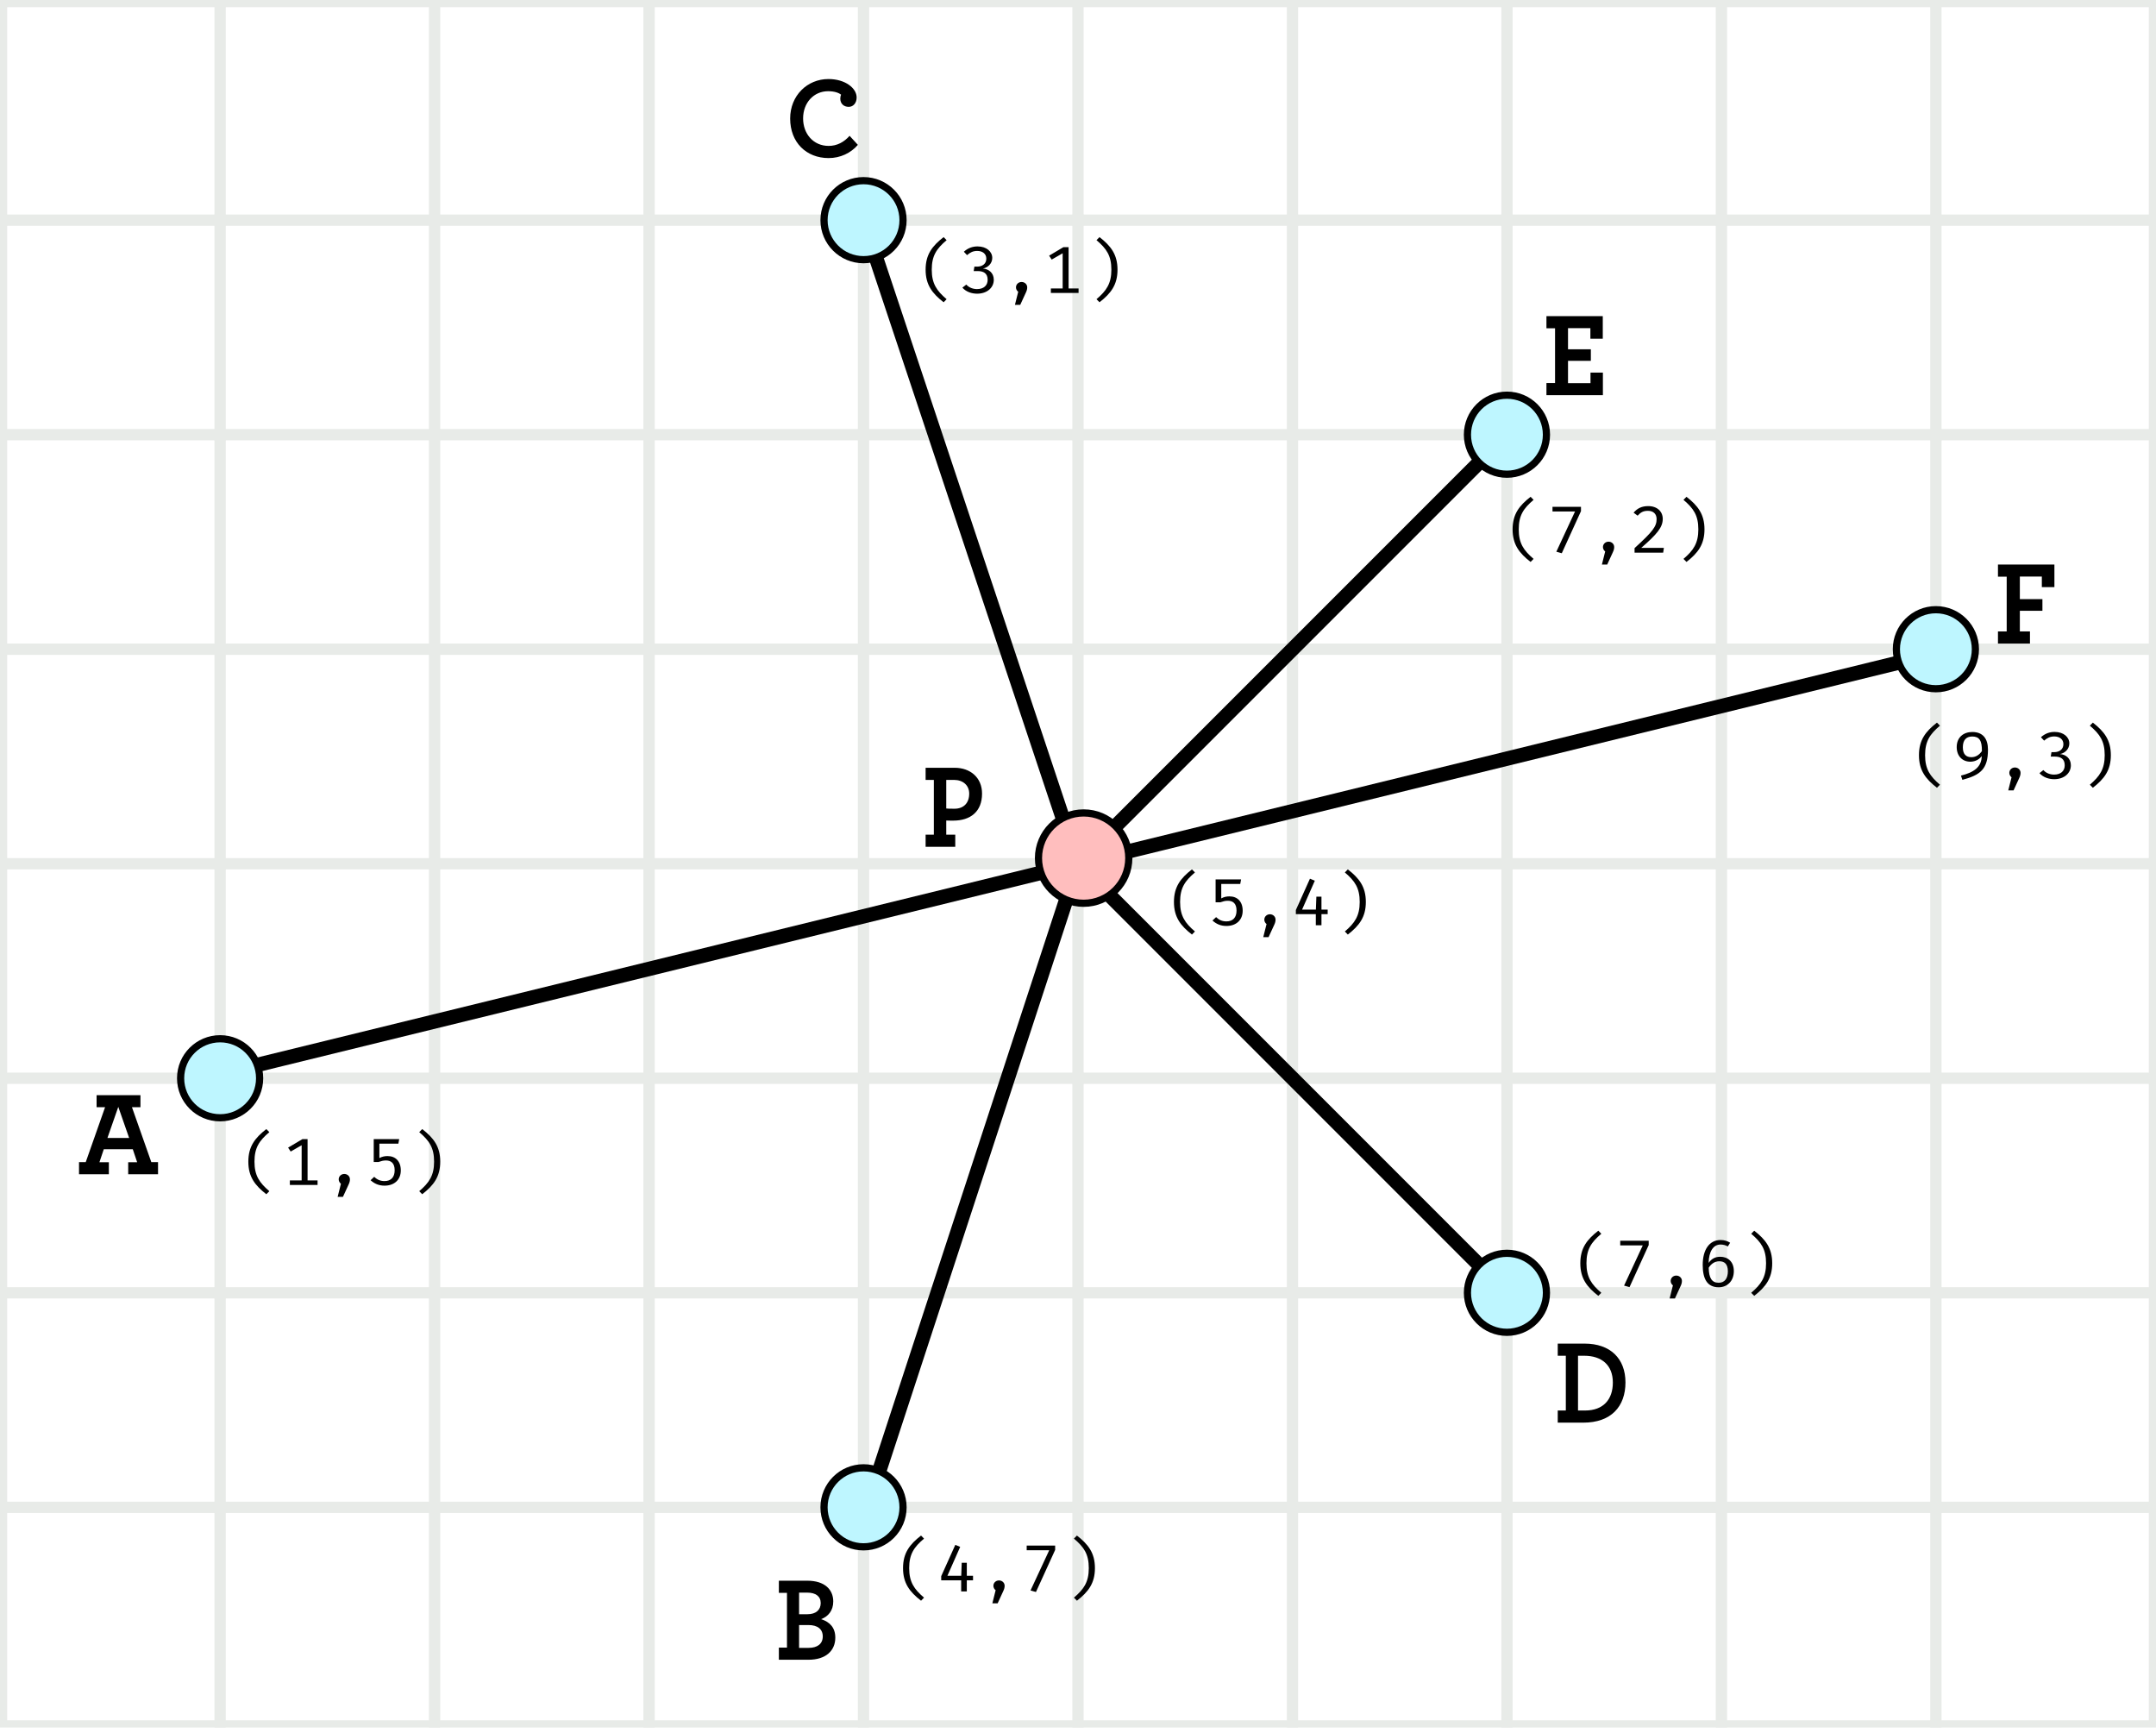
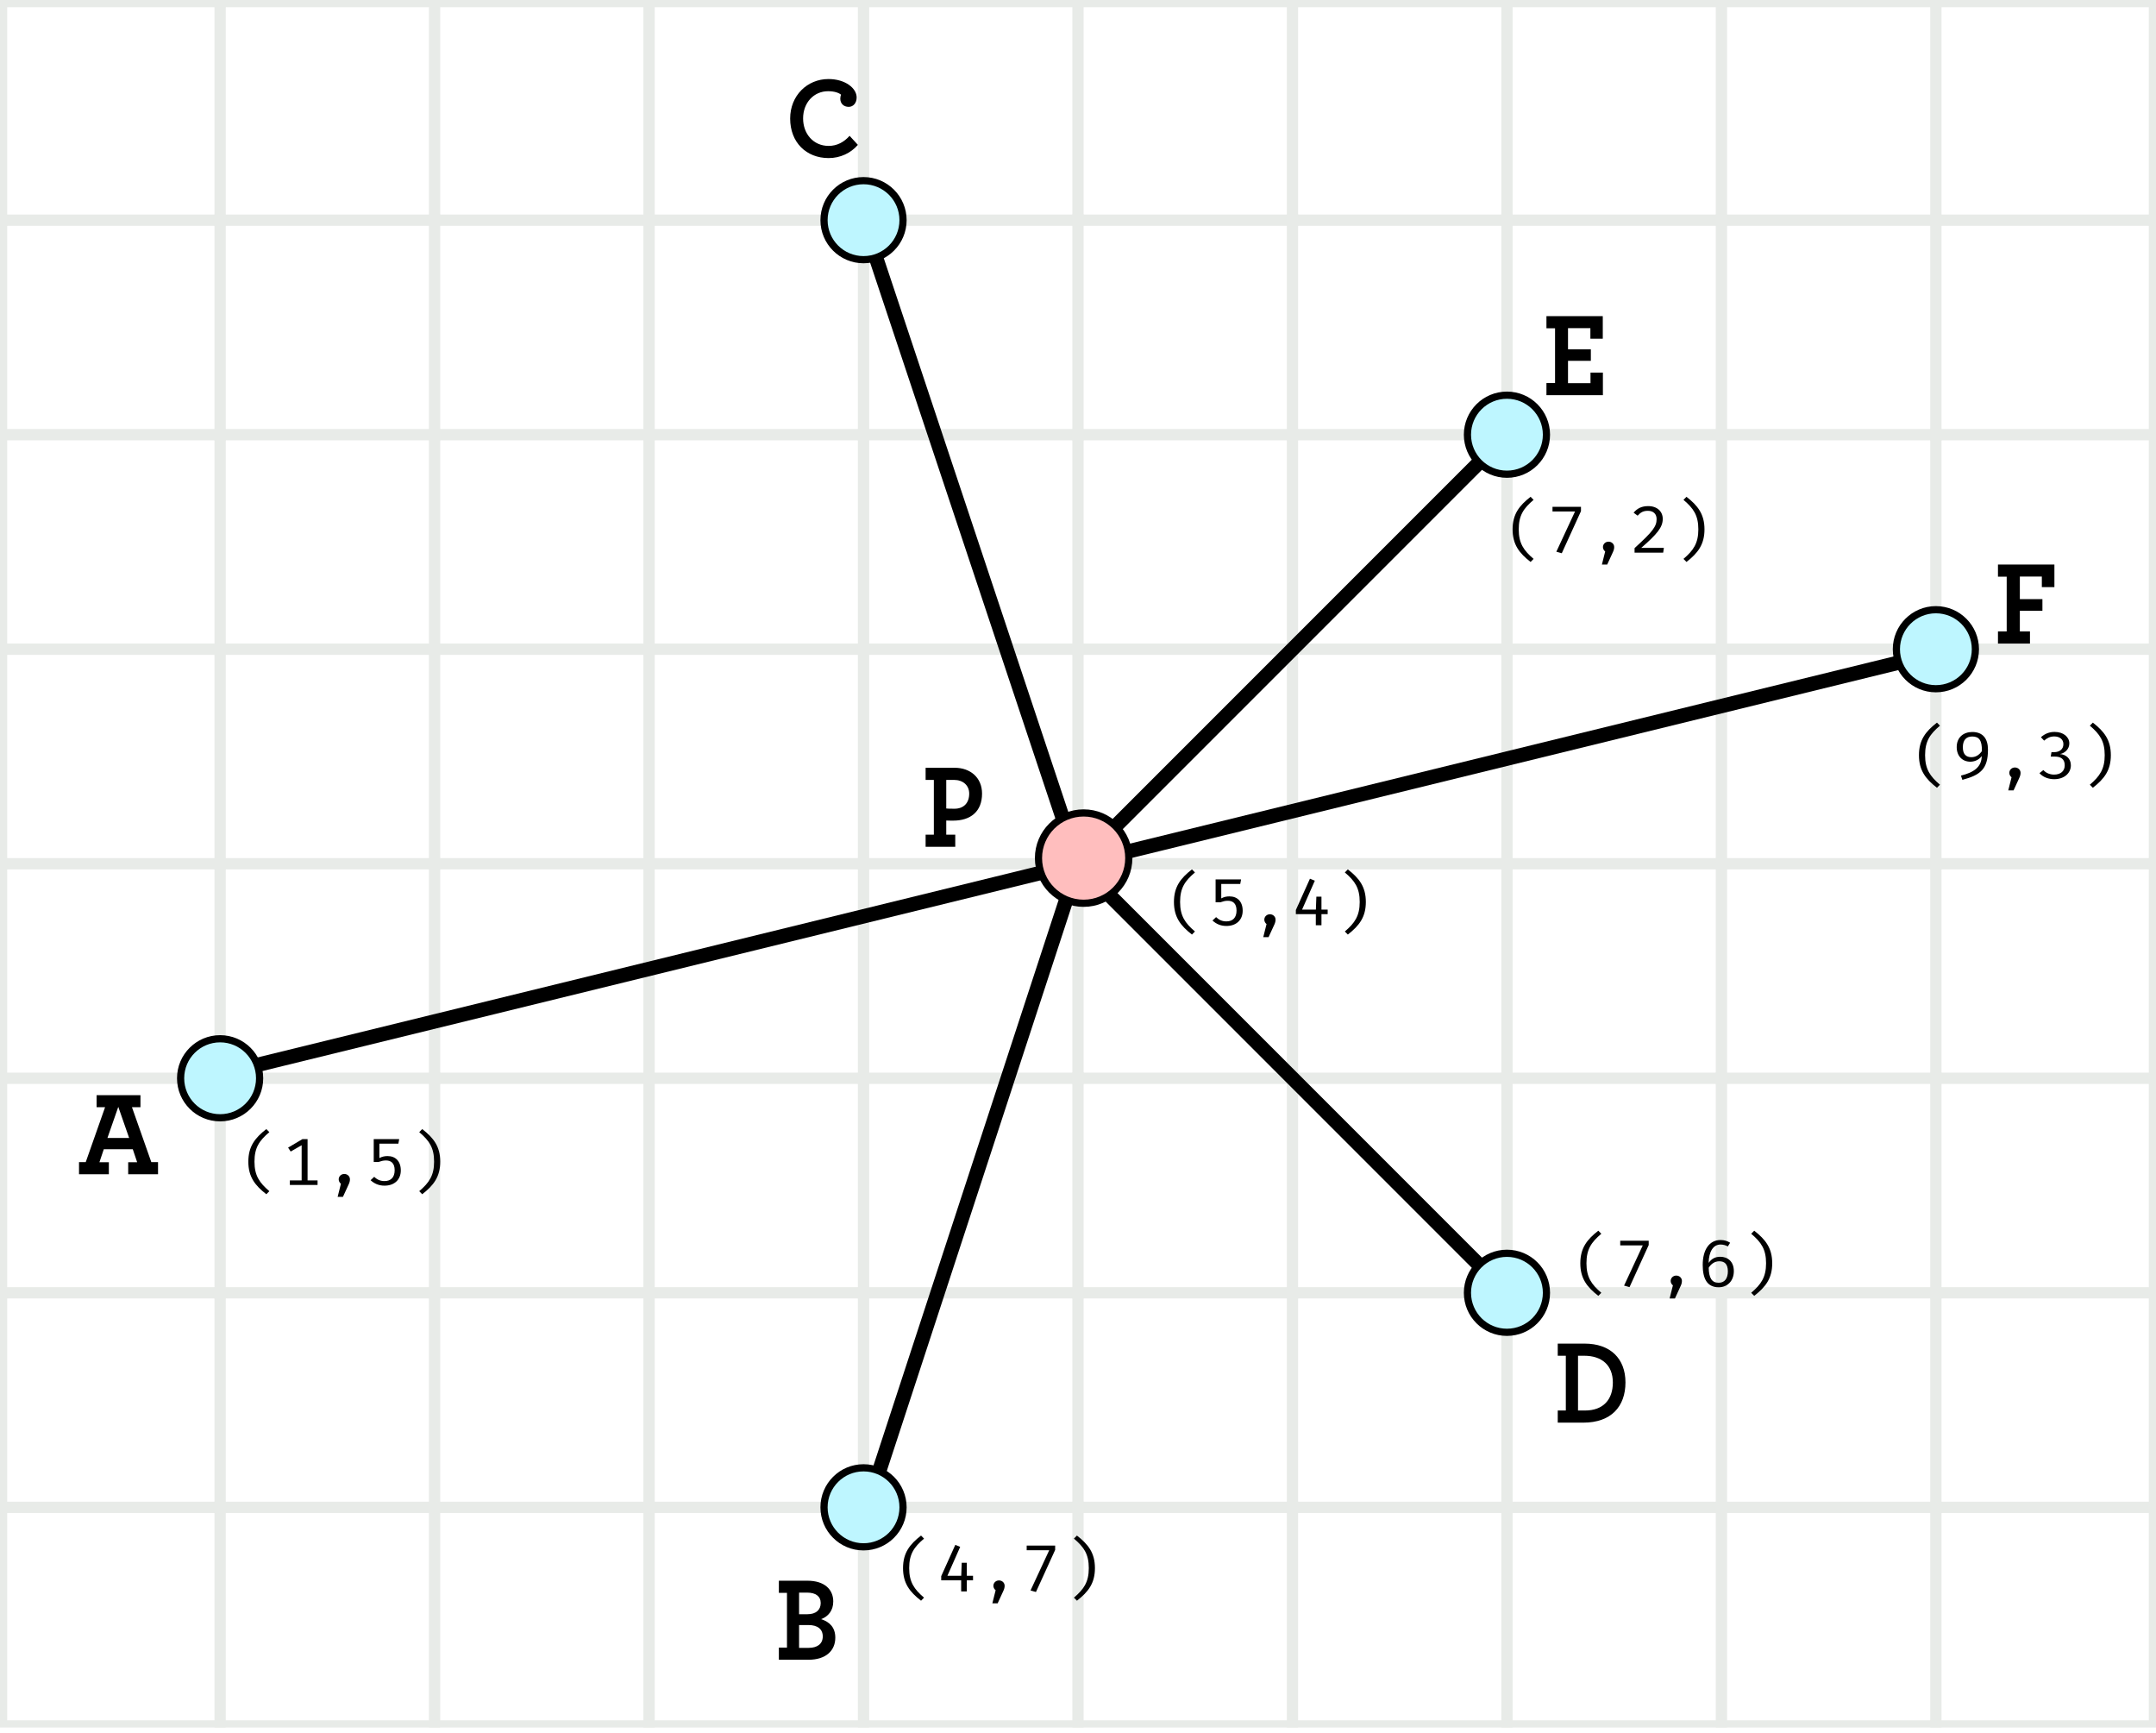
<svg xmlns="http://www.w3.org/2000/svg" width="300" height="241" viewBox="0 0 300 241">
  <g fill="none" fill-rule="evenodd">
    <g stroke="#7F8E7E" opacity=".183">
      <rect width="30.414" height="30.414" x=".5" y=".5" />
      <rect width="30.414" height="30.414" x="30.343" y=".5" />
      <rect width="30.414" height="30.414" x="60.186" y=".5" />
      <rect width="30.414" height="30.414" x="90.029" y=".5" />
      <rect width="30.414" height="30.414" x="119.872" y=".5" />
      <rect width="30.414" height="30.414" x="149.715" y=".5" />
      <rect width="30.414" height="30.414" x="179.558" y=".5" />
      <rect width="30.414" height="30.414" x="209.401" y=".5" />
      <rect width="30.414" height="30.414" x="239.243" y=".5" />
      <rect width="30.414" height="30.414" x="269.086" y=".5" />
      <rect width="30.414" height="30.414" x=".5" y="30.343" />
      <rect width="30.414" height="30.414" x="30.343" y="30.343" />
      <rect width="30.414" height="30.414" x="60.186" y="30.343" />
      <rect width="30.414" height="30.414" x="90.029" y="30.343" />
      <rect width="30.414" height="30.414" x="119.872" y="30.343" />
      <rect width="30.414" height="30.414" x="149.715" y="30.343" />
      <rect width="30.414" height="30.414" x="179.558" y="30.343" />
      <rect width="30.414" height="30.414" x="209.401" y="30.343" />
      <rect width="30.414" height="30.414" x="239.243" y="30.343" />
      <rect width="30.414" height="30.414" x="269.086" y="30.343" />
      <rect width="30.414" height="30.414" x=".5" y="60.186" />
      <rect width="30.414" height="30.414" x="30.343" y="60.186" />
      <rect width="30.414" height="30.414" x="60.186" y="60.186" />
      <rect width="30.414" height="30.414" x="90.029" y="60.186" />
      <rect width="30.414" height="30.414" x="119.872" y="60.186" />
      <rect width="30.414" height="30.414" x="149.715" y="60.186" />
      <rect width="30.414" height="30.414" x="179.558" y="60.186" />
      <rect width="30.414" height="30.414" x="209.401" y="60.186" />
      <rect width="30.414" height="30.414" x="239.243" y="60.186" />
      <rect width="30.414" height="30.414" x="269.086" y="60.186" />
      <rect width="30.414" height="30.414" x=".5" y="90.029" />
      <rect width="30.414" height="30.414" x="30.343" y="90.029" />
      <rect width="30.414" height="30.414" x="60.186" y="90.029" />
      <rect width="30.414" height="30.414" x="90.029" y="90.029" />
      <rect width="30.414" height="30.414" x="119.872" y="90.029" />
      <rect width="30.414" height="30.414" x="149.715" y="90.029" />
      <rect width="30.414" height="30.414" x="179.558" y="90.029" />
      <rect width="30.414" height="30.414" x="209.401" y="90.029" />
      <rect width="30.414" height="30.414" x="239.243" y="90.029" />
      <rect width="30.414" height="30.414" x="269.086" y="90.029" />
      <rect width="30.414" height="30.414" x=".5" y="119.872" />
      <rect width="30.414" height="30.414" x="30.343" y="119.872" />
      <rect width="30.414" height="30.414" x="60.186" y="119.872" />
      <rect width="30.414" height="30.414" x="90.029" y="119.872" />
      <rect width="30.414" height="30.414" x="119.872" y="119.872" />
      <rect width="30.414" height="30.414" x="149.715" y="119.872" />
      <rect width="30.414" height="30.414" x="179.558" y="119.872" />
      <rect width="30.414" height="30.414" x="209.401" y="119.872" />
      <rect width="30.414" height="30.414" x="239.243" y="119.872" />
      <rect width="30.414" height="30.414" x="269.086" y="119.872" />
      <rect width="30.414" height="30.414" x=".5" y="149.715" />
      <rect width="30.414" height="30.414" x="30.343" y="149.715" />
      <rect width="30.414" height="30.414" x="60.186" y="149.715" />
      <rect width="30.414" height="30.414" x="90.029" y="149.715" />
      <rect width="30.414" height="30.414" x="119.872" y="149.715" />
      <rect width="30.414" height="30.414" x="149.715" y="149.715" />
      <rect width="30.414" height="30.414" x="179.558" y="149.715" />
      <rect width="30.414" height="30.414" x="209.401" y="149.715" />
      <rect width="30.414" height="30.414" x="239.243" y="149.715" />
      <rect width="30.414" height="30.414" x="269.086" y="149.715" />
      <rect width="30.414" height="30.414" x=".5" y="179.558" />
      <rect width="30.414" height="30.414" x="30.343" y="179.558" />
      <rect width="30.414" height="30.414" x="60.186" y="179.558" />
      <rect width="30.414" height="30.414" x="90.029" y="179.558" />
      <rect width="30.414" height="30.414" x="119.872" y="179.558" />
      <rect width="30.414" height="30.414" x="149.715" y="179.558" />
      <rect width="30.414" height="30.414" x="179.558" y="179.558" />
      <rect width="30.414" height="30.414" x="209.401" y="179.558" />
      <rect width="30.414" height="30.414" x="239.243" y="179.558" />
      <rect width="30.414" height="30.414" x="269.086" y="179.558" />
      <rect width="30.414" height="30.414" x=".5" y="209.401" />
      <rect width="30.414" height="30.414" x="30.343" y="209.401" />
      <rect width="30.414" height="30.414" x="60.186" y="209.401" />
      <rect width="30.414" height="30.414" x="90.029" y="209.401" />
      <rect width="30.414" height="30.414" x="119.872" y="209.401" />
      <rect width="30.414" height="30.414" x="149.715" y="209.401" />
      <rect width="30.414" height="30.414" x="179.558" y="209.401" />
      <rect width="30.414" height="30.414" x="209.401" y="209.401" />
      <rect width="30.414" height="30.414" x="239.243" y="209.401" />
      <rect width="30.414" height="30.414" x="269.086" y="209.401" />
    </g>
    <g stroke="#000" stroke-linecap="square" stroke-width="2" transform="translate(31.414 29.843)">
      <path d="M88.743.785L118.586 90.314M177.487 31.414L118.586 90.314M237.173 61.257L118.586 90.314 237.173 61.257zM177.487 149.215L118.586 90.314M89.529 179.058L118.586 90.314M0 119.372L118.586 90.314" />
    </g>
    <circle cx="150.785" cy="119.372" r="6.283" fill="#FFBEBE" stroke="#000" />
    <circle cx="269.372" cy="90.314" r="5.497" fill="#BEF6FF" stroke="#000" />
    <circle cx="209.686" cy="60.471" r="5.497" fill="#BEF6FF" stroke="#000" />
    <circle cx="120.157" cy="30.628" r="5.497" fill="#BEF6FF" stroke="#000" />
    <circle cx="30.628" cy="150" r="5.497" fill="#BEF6FF" stroke="#000" />
    <circle cx="120.157" cy="209.686" r="5.497" fill="#BEF6FF" stroke="#000" />
    <circle cx="209.686" cy="179.843" r="5.497" fill="#BEF6FF" stroke="#000" />
-     <path fill="#000" d="M164.205 125.474C164.205 127.407 164.895 128.406 166.273 129.58L165.856 130.006C164.273 128.776 163.351 127.583 163.351 125.474 163.351 123.365 164.273 122.172 165.856 120.942L166.273 121.368C164.875 122.552 164.205 123.532 164.205 125.474zM172.691 122.339L172.575 122.968 169.934 122.968 169.934 124.975C170.332 124.762 170.682 124.697 171.08 124.697 172.177 124.697 172.915 125.419 172.915 126.695 172.915 127.971 172.031 128.813 170.652 128.813 169.847 128.813 169.225 128.526 168.711 128.054L169.215 127.583C169.623 127.98 170.08 128.175 170.652 128.175 171.536 128.175 172.06 127.657 172.06 126.667 172.06 125.65 171.526 125.308 170.847 125.308 170.458 125.308 170.196 125.391 169.808 125.52L169.147 125.52 169.147 122.339 172.691 122.339zM176.702 127.185C177.148 127.185 177.488 127.518 177.488 127.925 177.488 128.156 177.44 128.369 177.304 128.656L176.517 130.366 175.779 130.366 176.236 128.545C176.051 128.415 175.925 128.175 175.925 127.934 175.925 127.518 176.265 127.185 176.702 127.185zM184.741 126.538L184.741 127.167 183.877 127.167 183.877 128.711 183.091 128.711 183.091 127.167 180.314 127.167 180.314 126.593 182.275 122.237 182.955 122.515 181.178 126.538 183.1 126.538 183.168 124.734 183.877 124.734 183.877 126.538 184.741 126.538zM189.198 125.474C189.198 123.532 188.528 122.552 187.13 121.368L187.547 120.942C189.13 122.172 190.052 123.365 190.052 125.474 190.052 127.583 189.13 128.776 187.547 130.006L187.13 129.58C188.509 128.406 189.198 127.407 189.198 125.474zM129.65 37.516C129.65 39.449 130.34 40.448 131.718 41.622L131.301 42.048C129.718 40.818 128.796 39.625 128.796 37.516 128.796 35.407 129.718 34.214 131.301 32.984L131.718 33.41C130.32 34.594 129.65 35.574 129.65 37.516zM136.02 34.279C137.282 34.279 138.069 35.01 138.069 35.879 138.069 36.647 137.467 37.229 136.767 37.359 137.544 37.414 138.282 37.932 138.282 38.922 138.282 40.022 137.35 40.855 135.962 40.855 135.214 40.855 134.418 40.596 133.913 40.013L134.457 39.588C134.835 40.013 135.398 40.217 135.942 40.217 136.874 40.217 137.428 39.717 137.428 38.922 137.428 38.006 136.835 37.71 136.039 37.71L135.486 37.71 135.583 37.091 135.981 37.091C136.622 37.091 137.243 36.748 137.243 35.981 137.243 35.287 136.69 34.908 135.981 34.908 135.408 34.908 135.01 35.102 134.563 35.491L134.117 35.019C134.69 34.501 135.33 34.279 136.02 34.279zM142.147 39.227C142.593 39.227 142.933 39.56 142.933 39.967 142.933 40.198 142.885 40.411 142.749 40.697L141.962 42.408 141.224 42.408 141.681 40.586C141.496 40.457 141.37 40.217 141.37 39.976 141.37 39.56 141.71 39.227 142.147 39.227zM148.691 40.124L150.079 40.124 150.079 40.753 146.225 40.753 146.225 40.124 147.866 40.124 147.866 35.232 146.341 36.11 145.982 35.565 147.972 34.381 148.691 34.381 148.691 40.124zM154.643 37.516C154.643 35.574 153.973 34.594 152.575 33.41L152.992 32.984C154.575 34.214 155.497 35.407 155.497 37.516 155.497 39.625 154.575 40.818 152.992 42.048L152.575 41.622C153.954 40.448 154.643 39.449 154.643 37.516zM211.326 73.642C211.326 75.575 212.015 76.573 213.394 77.748L212.976 78.173C211.394 76.943 210.471 75.75 210.471 73.642 210.471 71.533 211.394 70.34 212.976 69.11L213.394 69.535C211.996 70.719 211.326 71.699 211.326 73.642zM217.317 76.962L216.559 76.749 219.161 71.154 216.025 71.154 216.025 70.506 219.987 70.506 219.987 71.108 217.317 76.962zM223.822 75.353C224.269 75.353 224.608 75.686 224.608 76.092 224.608 76.324 224.56 76.536 224.424 76.823L223.638 78.534 222.9 78.534 223.356 76.712C223.171 76.583 223.045 76.342 223.045 76.102 223.045 75.686 223.385 75.353 223.822 75.353zM229.347 70.405C230.609 70.405 231.366 71.172 231.366 72.18 231.366 73.355 230.58 74.298 228.376 76.213L231.522 76.213 231.425 76.879 227.444 76.879 227.444 76.25C229.968 73.947 230.512 73.244 230.512 72.208 230.512 71.496 230.056 71.061 229.308 71.061 228.657 71.061 228.298 71.265 227.871 71.736L227.308 71.32C227.832 70.71 228.444 70.405 229.347 70.405zM236.318 73.642C236.318 71.699 235.648 70.719 234.25 69.535L234.668 69.11C236.25 70.34 237.173 71.533 237.173 73.642 237.173 75.75 236.25 76.943 234.668 78.173L234.25 77.748C235.629 76.573 236.318 75.575 236.318 73.642zM267.87 105.055C267.87 106.988 268.56 107.987 269.938 109.162L269.521 109.587C267.938 108.357 267.016 107.164 267.016 105.055 267.016 102.947 267.938 101.754 269.521 100.524L269.938 100.949C268.54 102.133 267.87 103.113 267.87 105.055zM274.434 101.828C275.929 101.828 276.619 102.771 276.619 104.288 276.619 107.007 275.55 107.821 273.055 108.486L272.861 107.895C274.648 107.451 275.725 106.72 275.754 105.175 275.463 105.582 274.929 105.943 274.191 105.962 273.075 105.971 272.269 105.194 272.269 103.927 272.269 102.558 273.23 101.828 274.434 101.828zM274.337 105.333C274.958 105.323 275.415 104.991 275.774 104.491 275.803 102.965 275.366 102.456 274.434 102.456 273.57 102.456 273.123 102.974 273.123 103.955 273.123 104.926 273.579 105.342 274.337 105.333zM280.366 106.766C280.813 106.766 281.153 107.099 281.153 107.506 281.153 107.737 281.104 107.95 280.968 108.237L280.182 109.948 279.444 109.948 279.9 108.126C279.716 107.996 279.59 107.756 279.59 107.515 279.59 107.099 279.93 106.766 280.366 106.766zM285.891 101.818C287.154 101.818 287.94 102.549 287.94 103.418 287.94 104.186 287.338 104.769 286.639 104.898 287.416 104.954 288.154 105.471 288.154 106.461 288.154 107.562 287.222 108.394 285.833 108.394 285.085 108.394 284.289 108.135 283.784 107.552L284.328 107.127C284.707 107.552 285.27 107.756 285.814 107.756 286.746 107.756 287.299 107.256 287.299 106.461 287.299 105.545 286.707 105.249 285.911 105.249L285.357 105.249 285.454 104.63 285.852 104.63C286.493 104.63 287.115 104.288 287.115 103.52 287.115 102.826 286.561 102.447 285.852 102.447 285.28 102.447 284.881 102.641 284.435 103.03L283.988 102.558C284.561 102.04 285.202 101.818 285.891 101.818zM292.863 105.055C292.863 103.113 292.193 102.133 290.795 100.949L291.212 100.524C292.795 101.754 293.717 102.947 293.717 105.055 293.717 107.164 292.795 108.357 291.212 109.587L290.795 109.162C292.173 107.987 292.863 106.988 292.863 105.055zM220.75 175.736C220.75 177.669 221.439 178.668 222.818 179.842L222.4 180.268C220.818 179.038 219.895 177.845 219.895 175.736 219.895 173.627 220.818 172.434 222.4 171.204L222.818 171.63C221.42 172.813 220.75 173.794 220.75 175.736zM226.741 179.056L225.983 178.843 228.585 173.248 225.449 173.248 225.449 172.601 229.411 172.601 229.411 173.202 226.741 179.056zM233.246 177.447C233.693 177.447 234.033 177.78 234.033 178.187 234.033 178.418 233.984 178.631 233.848 178.917L233.062 180.628 232.324 180.628 232.78 178.806C232.596 178.677 232.469 178.436 232.469 178.196 232.469 177.78 232.809 177.447 233.246 177.447zM239.363 174.83C240.383 174.83 241.257 175.468 241.257 176.827 241.257 178.242 240.315 179.075 239.15 179.075 237.528 179.075 236.926 177.863 236.926 175.967 236.926 173.849 237.848 172.499 239.412 172.499 239.936 172.499 240.363 172.638 240.742 172.878L240.422 173.396C240.111 173.22 239.771 173.128 239.402 173.128 238.382 173.128 237.78 174.127 237.751 175.68 238.179 175.079 238.703 174.83 239.363 174.83zM239.15 178.446C239.994 178.446 240.422 177.835 240.422 176.855 240.422 175.81 239.936 175.458 239.237 175.458 238.586 175.458 238.091 175.828 237.761 176.356 237.79 177.798 238.198 178.446 239.15 178.446zM245.742 175.736C245.742 173.794 245.072 172.813 243.674 171.63L244.092 171.204C245.674 172.434 246.597 173.627 246.597 175.736 246.597 177.845 245.674 179.038 244.092 180.268L243.674 179.842C245.053 178.668 245.742 177.669 245.742 175.736zM126.509 218.144C126.509 220.077 127.198 221.076 128.577 222.251L128.16 222.676C126.577 221.446 125.654 220.253 125.654 218.144 125.654 216.036 126.577 214.843 128.16 213.613L128.577 214.038C127.179 215.222 126.509 216.202 126.509 218.144zM135.393 219.208L135.393 219.837 134.529 219.837 134.529 221.381 133.743 221.381 133.743 219.837 130.966 219.837 130.966 219.263 132.927 214.907 133.607 215.185 131.83 219.208 133.752 219.208 133.82 217.404 134.529 217.404 134.529 219.208 135.393 219.208zM139.005 219.855C139.452 219.855 139.792 220.188 139.792 220.595 139.792 220.826 139.743 221.039 139.607 221.326L138.821 223.037 138.083 223.037 138.539 221.215C138.355 221.085 138.228 220.845 138.228 220.604 138.228 220.188 138.568 219.855 139.005 219.855zM144.151 221.464L143.394 221.252 145.996 215.656 142.86 215.656 142.86 215.009 146.822 215.009 146.822 215.61 144.151 221.464zM151.502 218.144C151.502 216.202 150.832 215.222 149.433 214.038L149.851 213.613C151.434 214.843 152.356 216.036 152.356 218.144 152.356 220.253 151.434 221.446 149.851 222.676L149.433 222.251C150.812 221.076 151.502 220.077 151.502 218.144zM35.409 161.6C35.409 163.533 36.099 164.531 37.478 165.706L37.06 166.131C35.477 164.901 34.555 163.708 34.555 161.6 34.555 159.491 35.477 158.298 37.06 157.068L37.478 157.493C36.079 158.677 35.409 159.658 35.409 161.6zM42.798 164.208L44.187 164.208 44.187 164.837 40.332 164.837 40.332 164.208 41.973 164.208 41.973 159.315 40.449 160.194 40.089 159.648 42.08 158.465 42.798 158.465 42.798 164.208zM47.906 163.311C48.352 163.311 48.692 163.644 48.692 164.051 48.692 164.282 48.644 164.494 48.508 164.781L47.721 166.492 46.983 166.492 47.44 164.67C47.255 164.541 47.129 164.3 47.129 164.06 47.129 163.644 47.469 163.311 47.906 163.311zM55.547 158.465L55.431 159.093 52.79 159.093 52.79 161.1C53.188 160.888 53.537 160.823 53.935 160.823 55.033 160.823 55.771 161.544 55.771 162.821 55.771 164.097 54.887 164.938 53.508 164.938 52.702 164.938 52.081 164.652 51.566 164.18L52.071 163.708C52.479 164.106 52.935 164.3 53.508 164.3 54.392 164.3 54.916 163.782 54.916 162.793 54.916 161.775 54.382 161.433 53.702 161.433 53.314 161.433 53.052 161.517 52.663 161.646L52.003 161.646 52.003 158.465 55.547 158.465zM60.402 161.6C60.402 159.658 59.732 158.677 58.334 157.493L58.751 157.068C60.334 158.298 61.257 159.491 61.257 161.6 61.257 163.708 60.334 164.901 58.751 166.131L58.334 165.706C59.713 164.531 60.402 163.533 60.402 161.6z" />
+     <path fill="#000" d="M164.205 125.474C164.205 127.407 164.895 128.406 166.273 129.58L165.856 130.006C164.273 128.776 163.351 127.583 163.351 125.474 163.351 123.365 164.273 122.172 165.856 120.942L166.273 121.368C164.875 122.552 164.205 123.532 164.205 125.474zM172.691 122.339L172.575 122.968 169.934 122.968 169.934 124.975C170.332 124.762 170.682 124.697 171.08 124.697 172.177 124.697 172.915 125.419 172.915 126.695 172.915 127.971 172.031 128.813 170.652 128.813 169.847 128.813 169.225 128.526 168.711 128.054L169.215 127.583C169.623 127.98 170.08 128.175 170.652 128.175 171.536 128.175 172.06 127.657 172.06 126.667 172.06 125.65 171.526 125.308 170.847 125.308 170.458 125.308 170.196 125.391 169.808 125.52L169.147 125.52 169.147 122.339 172.691 122.339zM176.702 127.185C177.148 127.185 177.488 127.518 177.488 127.925 177.488 128.156 177.44 128.369 177.304 128.656L176.517 130.366 175.779 130.366 176.236 128.545C176.051 128.415 175.925 128.175 175.925 127.934 175.925 127.518 176.265 127.185 176.702 127.185zM184.741 126.538L184.741 127.167 183.877 127.167 183.877 128.711 183.091 128.711 183.091 127.167 180.314 127.167 180.314 126.593 182.275 122.237 182.955 122.515 181.178 126.538 183.1 126.538 183.168 124.734 183.877 124.734 183.877 126.538 184.741 126.538zM189.198 125.474C189.198 123.532 188.528 122.552 187.13 121.368L187.547 120.942C189.13 122.172 190.052 123.365 190.052 125.474 190.052 127.583 189.13 128.776 187.547 130.006L187.13 129.58C188.509 128.406 189.198 127.407 189.198 125.474zM211.326 73.642C211.326 75.575 212.015 76.573 213.394 77.748L212.976 78.173C211.394 76.943 210.471 75.75 210.471 73.642 210.471 71.533 211.394 70.34 212.976 69.11L213.394 69.535C211.996 70.719 211.326 71.699 211.326 73.642zM217.317 76.962L216.559 76.749 219.161 71.154 216.025 71.154 216.025 70.506 219.987 70.506 219.987 71.108 217.317 76.962zM223.822 75.353C224.269 75.353 224.608 75.686 224.608 76.092 224.608 76.324 224.56 76.536 224.424 76.823L223.638 78.534 222.9 78.534 223.356 76.712C223.171 76.583 223.045 76.342 223.045 76.102 223.045 75.686 223.385 75.353 223.822 75.353zM229.347 70.405C230.609 70.405 231.366 71.172 231.366 72.18 231.366 73.355 230.58 74.298 228.376 76.213L231.522 76.213 231.425 76.879 227.444 76.879 227.444 76.25C229.968 73.947 230.512 73.244 230.512 72.208 230.512 71.496 230.056 71.061 229.308 71.061 228.657 71.061 228.298 71.265 227.871 71.736L227.308 71.32C227.832 70.71 228.444 70.405 229.347 70.405zM236.318 73.642C236.318 71.699 235.648 70.719 234.25 69.535L234.668 69.11C236.25 70.34 237.173 71.533 237.173 73.642 237.173 75.75 236.25 76.943 234.668 78.173L234.25 77.748C235.629 76.573 236.318 75.575 236.318 73.642zM267.87 105.055C267.87 106.988 268.56 107.987 269.938 109.162L269.521 109.587C267.938 108.357 267.016 107.164 267.016 105.055 267.016 102.947 267.938 101.754 269.521 100.524L269.938 100.949C268.54 102.133 267.87 103.113 267.87 105.055zM274.434 101.828C275.929 101.828 276.619 102.771 276.619 104.288 276.619 107.007 275.55 107.821 273.055 108.486L272.861 107.895C274.648 107.451 275.725 106.72 275.754 105.175 275.463 105.582 274.929 105.943 274.191 105.962 273.075 105.971 272.269 105.194 272.269 103.927 272.269 102.558 273.23 101.828 274.434 101.828zM274.337 105.333C274.958 105.323 275.415 104.991 275.774 104.491 275.803 102.965 275.366 102.456 274.434 102.456 273.57 102.456 273.123 102.974 273.123 103.955 273.123 104.926 273.579 105.342 274.337 105.333zM280.366 106.766C280.813 106.766 281.153 107.099 281.153 107.506 281.153 107.737 281.104 107.95 280.968 108.237L280.182 109.948 279.444 109.948 279.9 108.126C279.716 107.996 279.59 107.756 279.59 107.515 279.59 107.099 279.93 106.766 280.366 106.766zM285.891 101.818C287.154 101.818 287.94 102.549 287.94 103.418 287.94 104.186 287.338 104.769 286.639 104.898 287.416 104.954 288.154 105.471 288.154 106.461 288.154 107.562 287.222 108.394 285.833 108.394 285.085 108.394 284.289 108.135 283.784 107.552L284.328 107.127C284.707 107.552 285.27 107.756 285.814 107.756 286.746 107.756 287.299 107.256 287.299 106.461 287.299 105.545 286.707 105.249 285.911 105.249L285.357 105.249 285.454 104.63 285.852 104.63C286.493 104.63 287.115 104.288 287.115 103.52 287.115 102.826 286.561 102.447 285.852 102.447 285.28 102.447 284.881 102.641 284.435 103.03L283.988 102.558C284.561 102.04 285.202 101.818 285.891 101.818zM292.863 105.055C292.863 103.113 292.193 102.133 290.795 100.949L291.212 100.524C292.795 101.754 293.717 102.947 293.717 105.055 293.717 107.164 292.795 108.357 291.212 109.587L290.795 109.162C292.173 107.987 292.863 106.988 292.863 105.055zM220.75 175.736C220.75 177.669 221.439 178.668 222.818 179.842L222.4 180.268C220.818 179.038 219.895 177.845 219.895 175.736 219.895 173.627 220.818 172.434 222.4 171.204L222.818 171.63C221.42 172.813 220.75 173.794 220.75 175.736zM226.741 179.056L225.983 178.843 228.585 173.248 225.449 173.248 225.449 172.601 229.411 172.601 229.411 173.202 226.741 179.056zM233.246 177.447C233.693 177.447 234.033 177.78 234.033 178.187 234.033 178.418 233.984 178.631 233.848 178.917L233.062 180.628 232.324 180.628 232.78 178.806C232.596 178.677 232.469 178.436 232.469 178.196 232.469 177.78 232.809 177.447 233.246 177.447zM239.363 174.83C240.383 174.83 241.257 175.468 241.257 176.827 241.257 178.242 240.315 179.075 239.15 179.075 237.528 179.075 236.926 177.863 236.926 175.967 236.926 173.849 237.848 172.499 239.412 172.499 239.936 172.499 240.363 172.638 240.742 172.878L240.422 173.396C240.111 173.22 239.771 173.128 239.402 173.128 238.382 173.128 237.78 174.127 237.751 175.68 238.179 175.079 238.703 174.83 239.363 174.83zM239.15 178.446C239.994 178.446 240.422 177.835 240.422 176.855 240.422 175.81 239.936 175.458 239.237 175.458 238.586 175.458 238.091 175.828 237.761 176.356 237.79 177.798 238.198 178.446 239.15 178.446zM245.742 175.736C245.742 173.794 245.072 172.813 243.674 171.63L244.092 171.204C245.674 172.434 246.597 173.627 246.597 175.736 246.597 177.845 245.674 179.038 244.092 180.268L243.674 179.842C245.053 178.668 245.742 177.669 245.742 175.736zM126.509 218.144C126.509 220.077 127.198 221.076 128.577 222.251L128.16 222.676C126.577 221.446 125.654 220.253 125.654 218.144 125.654 216.036 126.577 214.843 128.16 213.613L128.577 214.038C127.179 215.222 126.509 216.202 126.509 218.144zM135.393 219.208L135.393 219.837 134.529 219.837 134.529 221.381 133.743 221.381 133.743 219.837 130.966 219.837 130.966 219.263 132.927 214.907 133.607 215.185 131.83 219.208 133.752 219.208 133.82 217.404 134.529 217.404 134.529 219.208 135.393 219.208zM139.005 219.855C139.452 219.855 139.792 220.188 139.792 220.595 139.792 220.826 139.743 221.039 139.607 221.326L138.821 223.037 138.083 223.037 138.539 221.215C138.355 221.085 138.228 220.845 138.228 220.604 138.228 220.188 138.568 219.855 139.005 219.855zM144.151 221.464L143.394 221.252 145.996 215.656 142.86 215.656 142.86 215.009 146.822 215.009 146.822 215.61 144.151 221.464zM151.502 218.144C151.502 216.202 150.832 215.222 149.433 214.038L149.851 213.613C151.434 214.843 152.356 216.036 152.356 218.144 152.356 220.253 151.434 221.446 149.851 222.676L149.433 222.251C150.812 221.076 151.502 220.077 151.502 218.144zM35.409 161.6C35.409 163.533 36.099 164.531 37.478 165.706L37.06 166.131C35.477 164.901 34.555 163.708 34.555 161.6 34.555 159.491 35.477 158.298 37.06 157.068L37.478 157.493C36.079 158.677 35.409 159.658 35.409 161.6zM42.798 164.208L44.187 164.208 44.187 164.837 40.332 164.837 40.332 164.208 41.973 164.208 41.973 159.315 40.449 160.194 40.089 159.648 42.08 158.465 42.798 158.465 42.798 164.208zM47.906 163.311C48.352 163.311 48.692 163.644 48.692 164.051 48.692 164.282 48.644 164.494 48.508 164.781L47.721 166.492 46.983 166.492 47.44 164.67C47.255 164.541 47.129 164.3 47.129 164.06 47.129 163.644 47.469 163.311 47.906 163.311zM55.547 158.465L55.431 159.093 52.79 159.093 52.79 161.1C53.188 160.888 53.537 160.823 53.935 160.823 55.033 160.823 55.771 161.544 55.771 162.821 55.771 164.097 54.887 164.938 53.508 164.938 52.702 164.938 52.081 164.652 51.566 164.18L52.071 163.708C52.479 164.106 52.935 164.3 53.508 164.3 54.392 164.3 54.916 163.782 54.916 162.793 54.916 161.775 54.382 161.433 53.702 161.433 53.314 161.433 53.052 161.517 52.663 161.646L52.003 161.646 52.003 158.465 55.547 158.465zM60.402 161.6C60.402 159.658 59.732 158.677 58.334 157.493L58.751 157.068C60.334 158.298 61.257 159.491 61.257 161.6 61.257 163.708 60.334 164.901 58.751 166.131L58.334 165.706C59.713 164.531 60.402 163.533 60.402 161.6z" />
    <polygon fill="#000" points="278.01 89.529 278.01 87.841 279.225 87.841 279.225 80.222 278.01 80.222 278.01 78.534 285.864 78.534 285.864 81.675 284.115 81.675 284.115 80.205 281.055 80.205 281.055 83.346 284.196 83.346 284.196 84.967 281.055 84.967 281.055 87.841 282.463 87.841 282.463 89.529" />
    <polygon fill="#000" points="215.183 54.974 215.183 53.286 216.38 53.286 216.38 45.667 215.183 45.667 215.183 43.979 223.021 43.979 223.021 47.12 221.297 47.12 221.297 45.65 218.184 45.65 218.184 48.591 221.361 48.591 221.361 50.195 218.184 50.195 218.184 53.303 221.313 53.303 221.313 51.832 223.037 51.832 223.037 54.974" />
    <path fill="#000" d="M115.306 21.99C112.18 21.99 109.948 19.797 109.948 16.492 109.948 13.3 112.319 10.995 115.276 10.995 117.632 10.995 119.202 12.284 119.202 13.558 119.202 14.332 118.725 14.864 118.094 14.864 117.401 14.864 116.923 14.412 116.923 13.719 116.923 13.51 116.97 13.3 117.031 13.171 116.739 12.929 116.153 12.688 115.229 12.688 113.258 12.688 111.749 14.267 111.749 16.476 111.749 18.604 113.166 20.297 115.306 20.297 116.492 20.297 117.462 19.749 118.217 18.894L119.372 20.152C118.386 21.296 116.923 21.99 115.306 21.99zM10.995 163.351L10.995 161.663 11.93 161.663 14.621 154.027 13.44 154.027 13.44 152.356 19.544 152.356 19.544 154.027 18.363 154.027 21.054 161.663 21.99 161.663 21.99 163.351 17.838 163.351 17.838 161.68 19.085 161.68 18.478 159.875 14.441 159.875 13.834 161.68 15.147 161.68 15.147 163.351 10.995 163.351zM14.95 158.305L17.969 158.305 16.459 153.977 14.95 158.305zM108.377 230.89L108.377 229.202 109.505 229.202 109.505 221.583 108.377 221.583 108.377 219.895 112.334 219.895C114.756 219.895 115.945 221.132 115.945 222.786 115.945 224.056 115.237 224.875 114.259 225.242 115.493 225.643 116.23 226.445 116.23 227.816 116.23 229.637 114.906 230.89 112.499 230.89L108.377 230.89zM111.19 229.236L112.529 229.236C113.703 229.236 114.485 228.701 114.485 227.648 114.485 226.629 113.763 226.061 112.484 226.061L111.19 226.061 111.19 229.236zM111.19 224.557L112.349 224.557C113.537 224.557 114.199 223.956 114.199 223.003 114.199 222.068 113.507 221.55 112.304 221.55L111.19 221.55 111.19 224.557zM128.796 117.801L128.796 116.113 129.942 116.113 129.942 108.494 128.796 108.494 128.796 106.806 132.845 106.806C134.999 106.806 136.649 108.16 136.649 110.399 136.649 112.922 135.014 114.158 132.646 114.158 132.172 114.158 131.882 114.158 131.668 114.142L131.668 116.113 132.921 116.113 132.921 117.801 128.796 117.801zM132.799 112.504C134.098 112.504 134.862 111.702 134.862 110.399 134.862 109.246 133.991 108.494 132.753 108.494L131.668 108.494 131.668 112.471C131.852 112.487 132.096 112.504 132.799 112.504zM216.754 197.906L216.754 196.218 217.879 196.218 217.879 188.599 216.754 188.599 216.754 186.911 220.491 186.911C224.062 186.911 226.178 188.983 226.178 192.308 226.178 195.667 224.182 197.906 220.31 197.906L216.754 197.906zM219.575 196.218L220.551 196.218C223.102 196.218 224.422 194.681 224.422 192.325 224.422 189.919 222.892 188.599 220.431 188.599L219.575 188.599 219.575 196.218z" />
  </g>
</svg>
